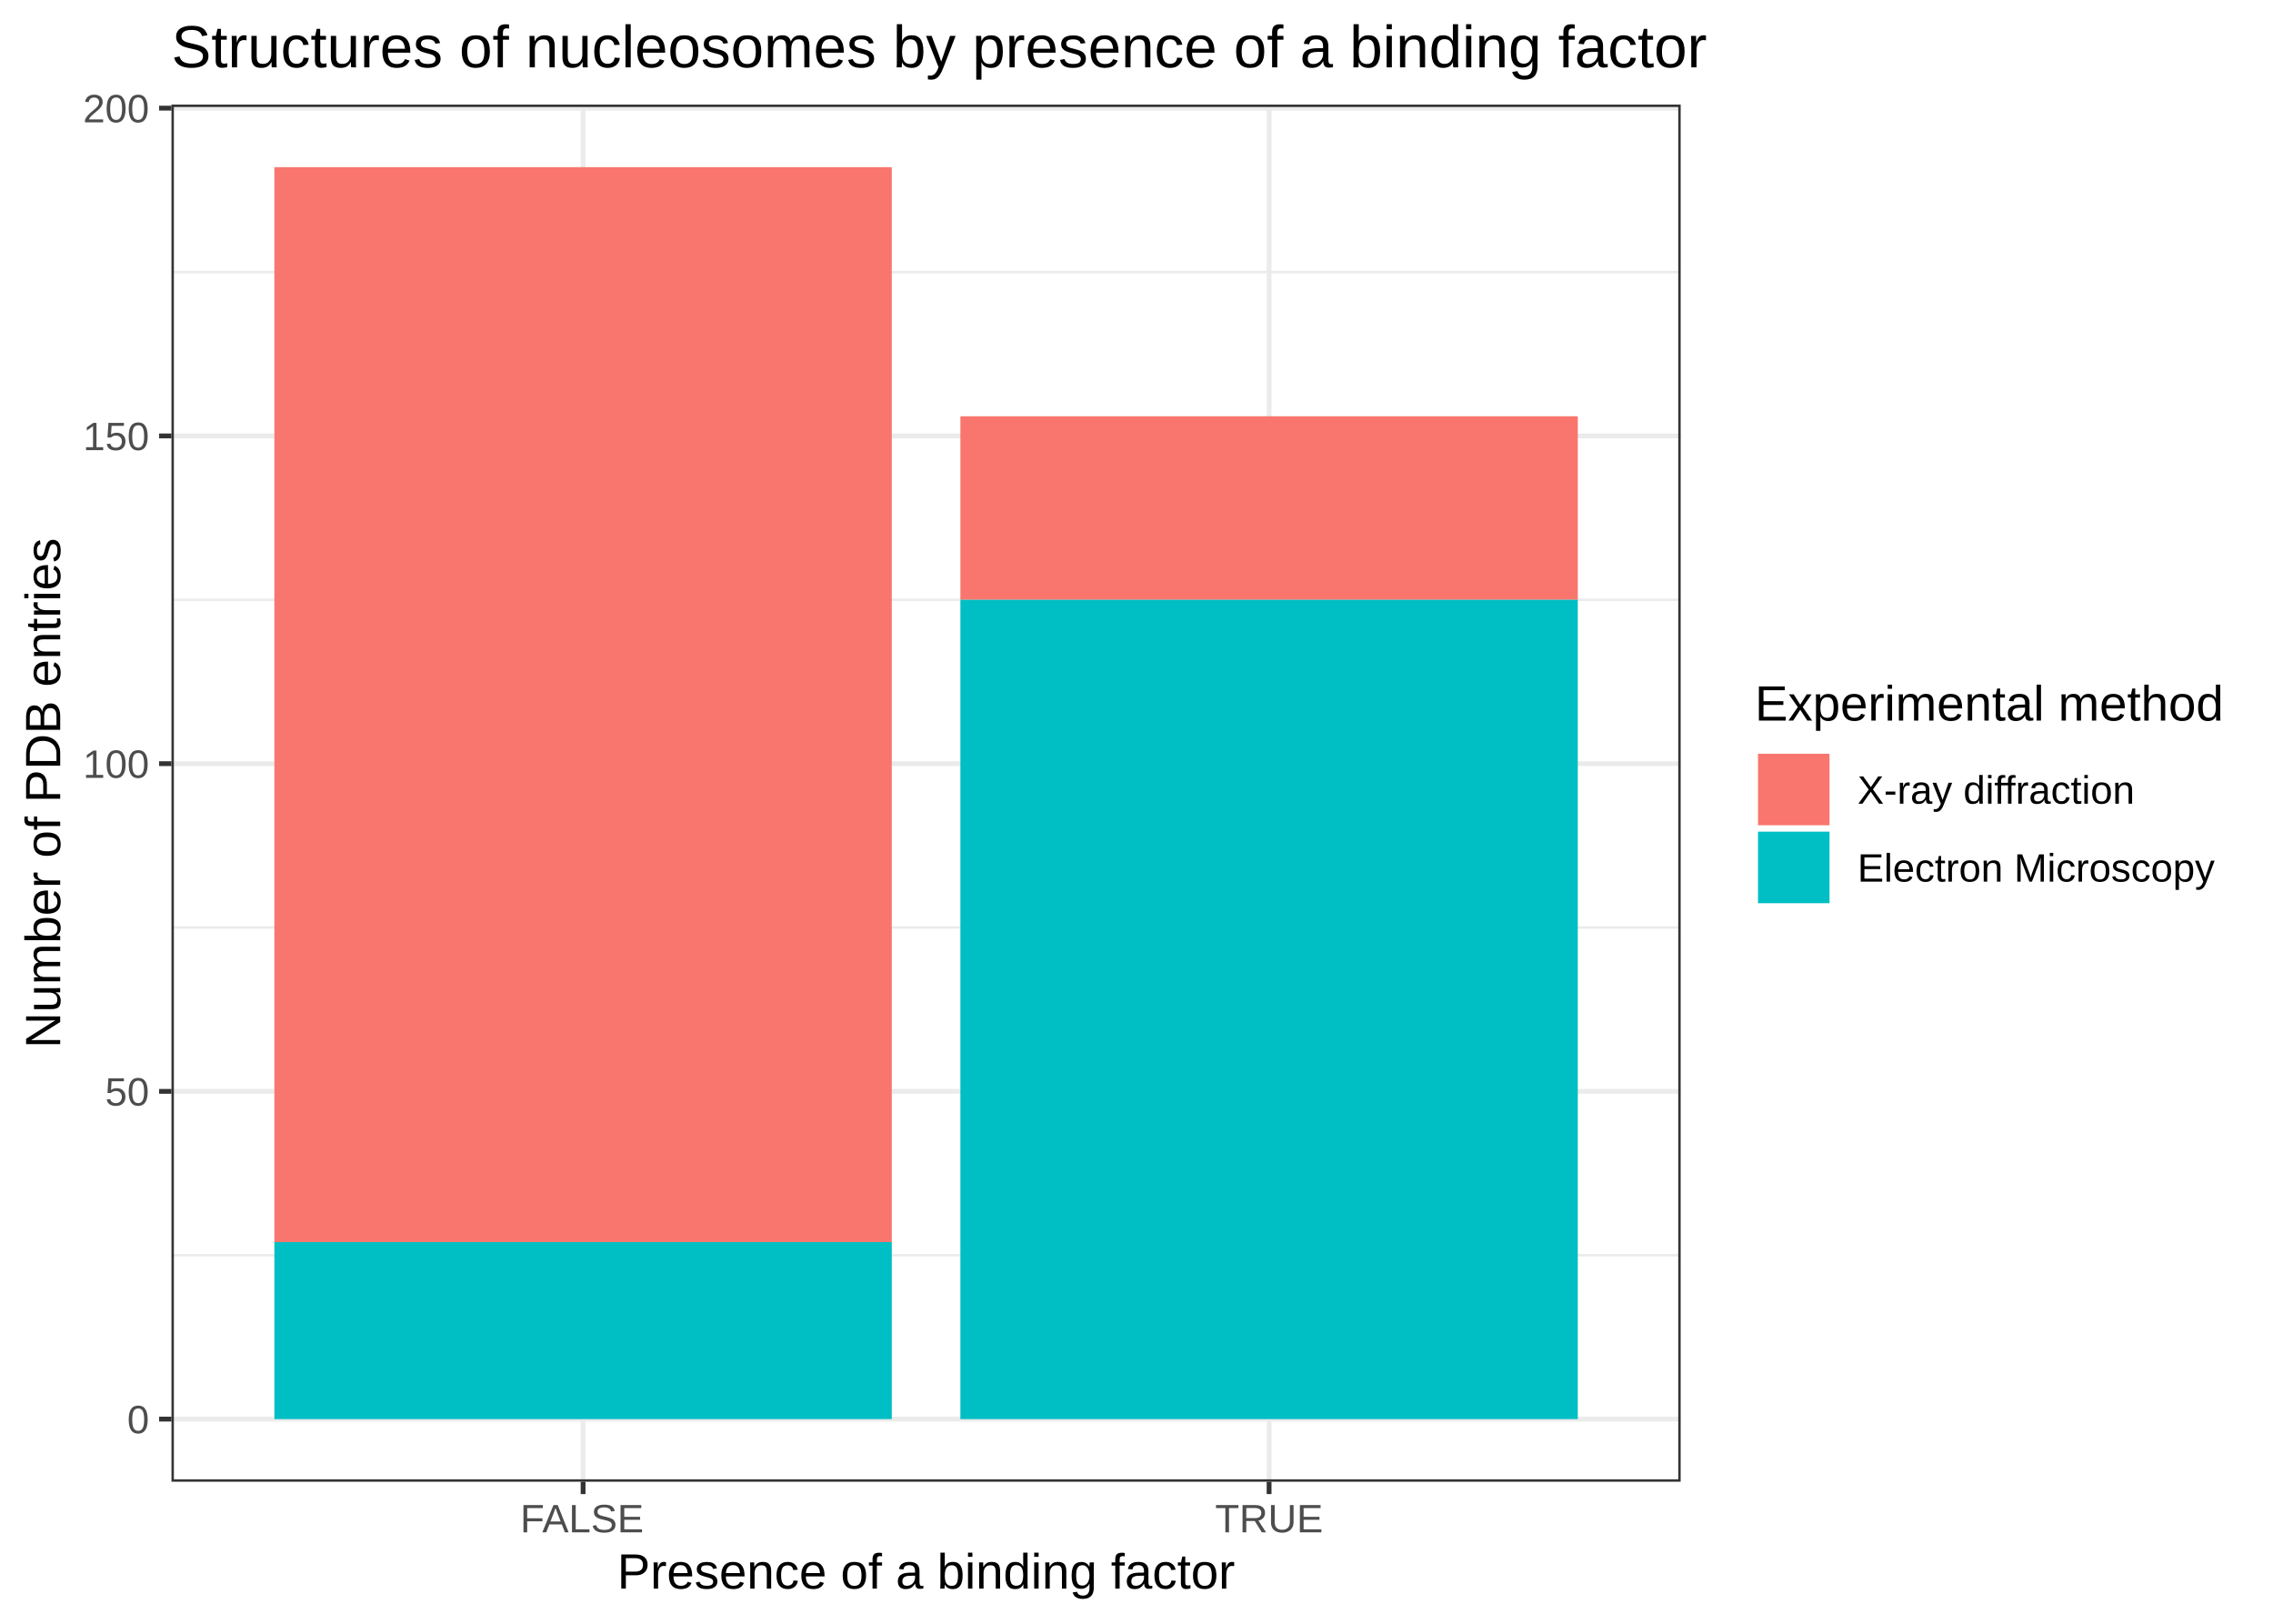
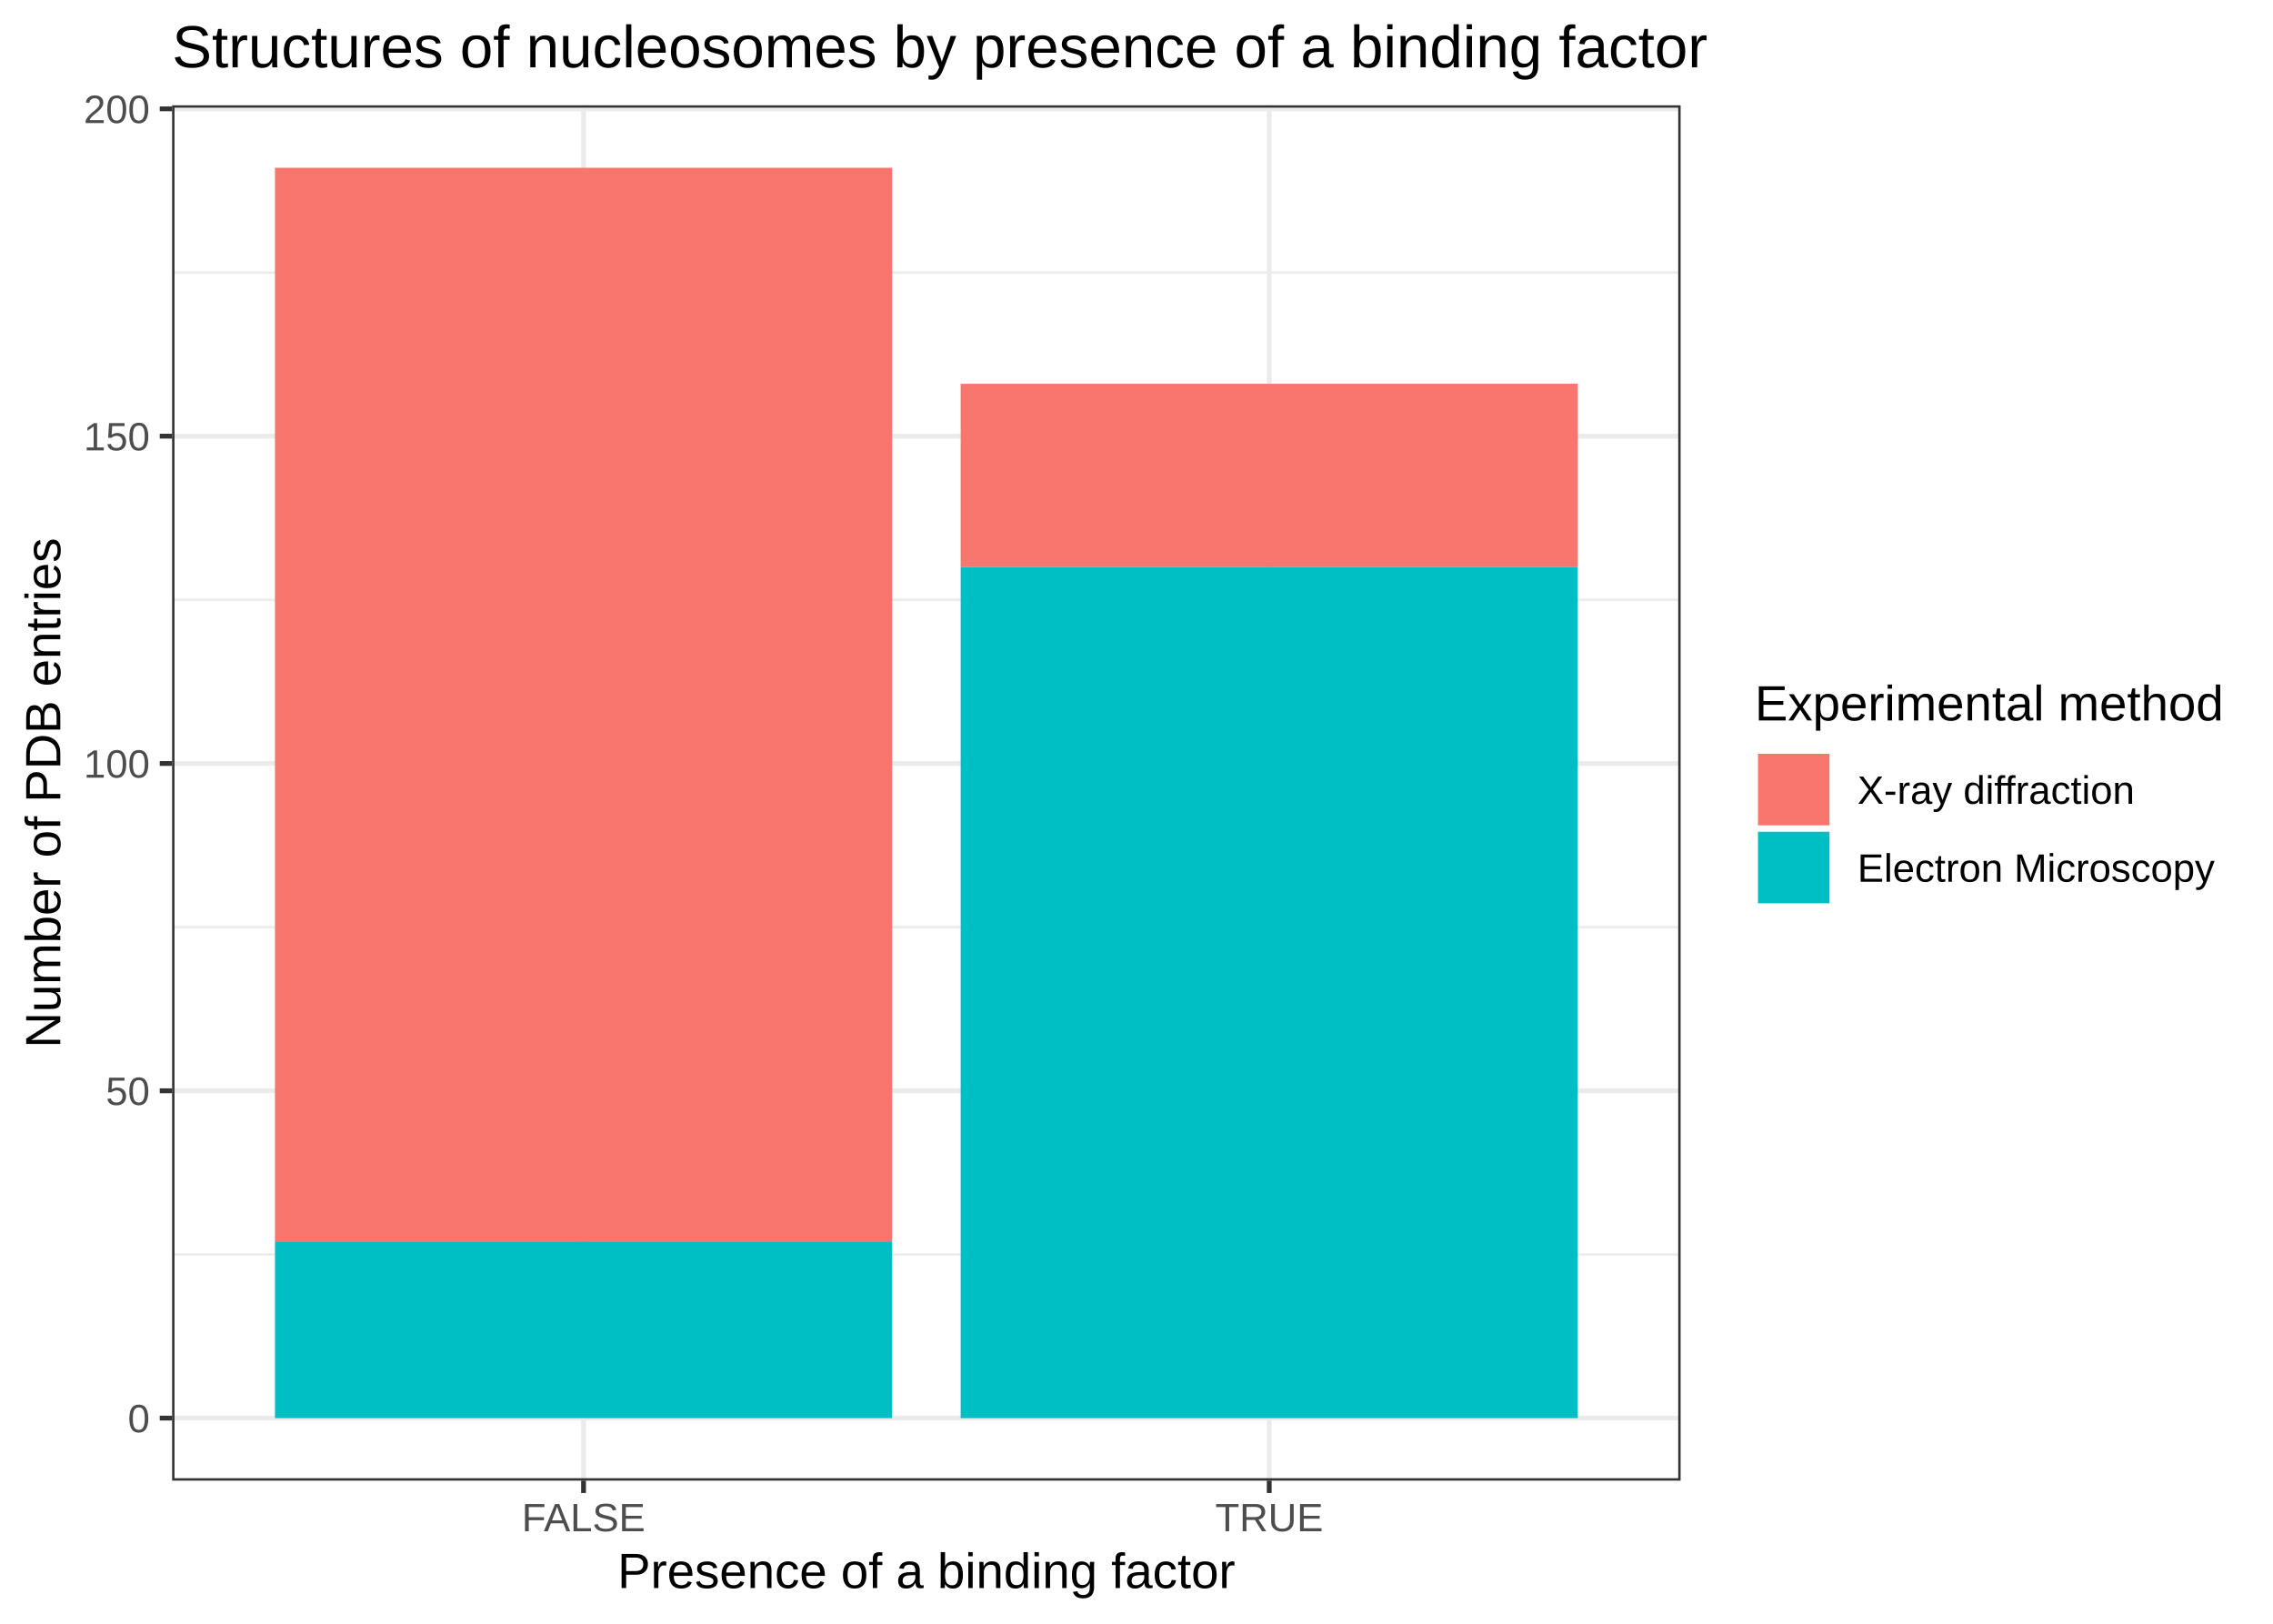
- <svg xmlns="http://www.w3.org/2000/svg" viewBox="0 0 504.00 360.00">
+ <svg xmlns="http://www.w3.org/2000/svg" class="svglite" width="504.00pt" height="360.00pt" viewBox="0 0 504.00 360.00">
  <defs>
    <style type="text/css">
-     line, polyline, polygon, path, rect, circle {
+     .svglite line, .svglite polyline, .svglite polygon, .svglite path, .svglite rect, .svglite circle {
      fill: none;
      stroke: #000000;
      stroke-linecap: round;
      stroke-linejoin: round;
      stroke-miterlimit: 10.00;
    }
  </style>
  </defs>
  <rect width="100%" height="100%" style="stroke: none; fill: #FFFFFF;" />
-   <rect x="0" y="0" width="504.00" height="360.00" style="stroke-width: 1.07; stroke: #FFFFFF; fill: #FFFFFF;" />
  <defs>
-     <clipPath id="cpMzguMDJ8MzcyLjY2fDMyOC41MXwyMy4xOQ==">
-       <rect x="38.02" y="23.19" width="334.64" height="305.32" />
-     </clipPath>
-   </defs>
-   <rect x="38.02" y="23.19" width="334.64" height="305.32" style="stroke-width: 1.07; stroke: none; fill: #FFFFFF;" clip-path="url(#cpMzguMDJ8MzcyLjY2fDMyOC41MXwyMy4xOQ==)" />
-   <polyline points="38.02,278.30 372.66,278.30 " style="stroke-width: 0.53; stroke: #EBEBEB; stroke-linecap: butt;" clip-path="url(#cpMzguMDJ8MzcyLjY2fDMyOC41MXwyMy4xOQ==)" />
-   <polyline points="38.02,205.64 372.66,205.64 " style="stroke-width: 0.53; stroke: #EBEBEB; stroke-linecap: butt;" clip-path="url(#cpMzguMDJ8MzcyLjY2fDMyOC41MXwyMy4xOQ==)" />
-   <polyline points="38.02,132.98 372.66,132.98 " style="stroke-width: 0.53; stroke: #EBEBEB; stroke-linecap: butt;" clip-path="url(#cpMzguMDJ8MzcyLjY2fDMyOC41MXwyMy4xOQ==)" />
-   <polyline points="38.02,60.32 372.66,60.32 " style="stroke-width: 0.53; stroke: #EBEBEB; stroke-linecap: butt;" clip-path="url(#cpMzguMDJ8MzcyLjY2fDMyOC41MXwyMy4xOQ==)" />
-   <polyline points="38.02,314.63 372.66,314.63 " style="stroke-width: 1.07; stroke: #EBEBEB; stroke-linecap: butt;" clip-path="url(#cpMzguMDJ8MzcyLjY2fDMyOC41MXwyMy4xOQ==)" />
-   <polyline points="38.02,241.97 372.66,241.97 " style="stroke-width: 1.07; stroke: #EBEBEB; stroke-linecap: butt;" clip-path="url(#cpMzguMDJ8MzcyLjY2fDMyOC41MXwyMy4xOQ==)" />
-   <polyline points="38.02,169.31 372.66,169.31 " style="stroke-width: 1.07; stroke: #EBEBEB; stroke-linecap: butt;" clip-path="url(#cpMzguMDJ8MzcyLjY2fDMyOC41MXwyMy4xOQ==)" />
-   <polyline points="38.02,96.65 372.66,96.65 " style="stroke-width: 1.07; stroke: #EBEBEB; stroke-linecap: butt;" clip-path="url(#cpMzguMDJ8MzcyLjY2fDMyOC41MXwyMy4xOQ==)" />
-   <polyline points="38.02,23.98 372.66,23.98 " style="stroke-width: 1.07; stroke: #EBEBEB; stroke-linecap: butt;" clip-path="url(#cpMzguMDJ8MzcyLjY2fDMyOC41MXwyMy4xOQ==)" />
-   <polyline points="129.29,328.51 129.29,23.19 " style="stroke-width: 1.07; stroke: #EBEBEB; stroke-linecap: butt;" clip-path="url(#cpMzguMDJ8MzcyLjY2fDMyOC41MXwyMy4xOQ==)" />
-   <polyline points="281.40,328.51 281.40,23.19 " style="stroke-width: 1.07; stroke: #EBEBEB; stroke-linecap: butt;" clip-path="url(#cpMzguMDJ8MzcyLjY2fDMyOC41MXwyMy4xOQ==)" />
-   <rect x="60.84" y="37.06" width="136.90" height="238.33" style="stroke-width: 1.07; stroke: none; stroke-linecap: square; stroke-linejoin: miter; fill: #F8766D;" clip-path="url(#cpMzguMDJ8MzcyLjY2fDMyOC41MXwyMy4xOQ==)" />
-   <rect x="60.84" y="275.39" width="136.90" height="39.24" style="stroke-width: 1.07; stroke: none; stroke-linecap: square; stroke-linejoin: miter; fill: #00BFC4;" clip-path="url(#cpMzguMDJ8MzcyLjY2fDMyOC41MXwyMy4xOQ==)" />
-   <rect x="212.95" y="92.29" width="136.90" height="40.69" style="stroke-width: 1.07; stroke: none; stroke-linecap: square; stroke-linejoin: miter; fill: #F8766D;" clip-path="url(#cpMzguMDJ8MzcyLjY2fDMyOC41MXwyMy4xOQ==)" />
-   <rect x="212.95" y="132.98" width="136.90" height="181.65" style="stroke-width: 1.07; stroke: none; stroke-linecap: square; stroke-linejoin: miter; fill: #00BFC4;" clip-path="url(#cpMzguMDJ8MzcyLjY2fDMyOC41MXwyMy4xOQ==)" />
-   <rect x="38.02" y="23.19" width="334.64" height="305.32" style="stroke-width: 1.07; stroke: #333333;" clip-path="url(#cpMzguMDJ8MzcyLjY2fDMyOC41MXwyMy4xOQ==)" />
-   <defs>
-     <clipPath id="cpMC4wMHw1MDQuMDB8MzYwLjAwfDAuMDA=">
+     <clipPath id="cpMC4wMHw1MDQuMDB8MC4wMHwzNjAuMDA=">
      <rect x="0.00" y="0.00" width="504.00" height="360.00" />
    </clipPath>
  </defs>
-   <g clip-path="url(#cpMC4wMHw1MDQuMDB8MzYwLjAwfDAuMDA=)">
-     <text x="28.20" y="317.78" style="font-size: 8.80px; fill: #4D4D4D; font-family: Arial;" textLength="4.89px" lengthAdjust="spacingAndGlyphs">0</text>
+   <g clip-path="url(#cpMC4wMHw1MDQuMDB8MC4wMHwzNjAuMDA=)">
+     <rect x="0.00" y="0.00" width="504.00" height="360.00" style="stroke-width: 1.07; stroke: #FFFFFF; fill: #FFFFFF;" />
  </g>
-   <g clip-path="url(#cpMC4wMHw1MDQuMDB8MzYwLjAwfDAuMDA=)">
-     <text x="23.30" y="245.12" style="font-size: 8.80px; fill: #4D4D4D; font-family: Arial;" textLength="9.79px" lengthAdjust="spacingAndGlyphs">50</text>
+   <defs>
+     <clipPath id="cpMzguMTZ8MzcyLjY1fDIzLjM0fDMyOC4yNw==">
+       <rect x="38.16" y="23.34" width="334.49" height="304.93" />
+     </clipPath>
+   </defs>
+   <g clip-path="url(#cpMzguMTZ8MzcyLjY1fDIzLjM0fDMyOC4yNw==)">
+     <rect x="38.16" y="23.34" width="334.49" height="304.93" style="stroke-width: 1.07; stroke: none; fill: #FFFFFF;" />
+     <polyline points="38.16,278.12 372.65,278.12 " style="stroke-width: 0.53; stroke: #EBEBEB; stroke-linecap: butt;" />
+     <polyline points="38.16,205.55 372.65,205.55 " style="stroke-width: 0.53; stroke: #EBEBEB; stroke-linecap: butt;" />
+     <polyline points="38.16,132.99 372.65,132.99 " style="stroke-width: 0.53; stroke: #EBEBEB; stroke-linecap: butt;" />
+     <polyline points="38.16,60.42 372.65,60.42 " style="stroke-width: 0.53; stroke: #EBEBEB; stroke-linecap: butt;" />
+     <polyline points="38.16,314.41 372.65,314.41 " style="stroke-width: 1.07; stroke: #EBEBEB; stroke-linecap: butt;" />
+     <polyline points="38.16,241.84 372.65,241.84 " style="stroke-width: 1.07; stroke: #EBEBEB; stroke-linecap: butt;" />
+     <polyline points="38.16,169.27 372.65,169.27 " style="stroke-width: 1.07; stroke: #EBEBEB; stroke-linecap: butt;" />
+     <polyline points="38.16,96.70 372.65,96.70 " style="stroke-width: 1.07; stroke: #EBEBEB; stroke-linecap: butt;" />
+     <polyline points="38.16,24.13 372.65,24.13 " style="stroke-width: 1.07; stroke: #EBEBEB; stroke-linecap: butt;" />
+     <polyline points="129.39,328.27 129.39,23.34 " style="stroke-width: 1.07; stroke: #EBEBEB; stroke-linecap: butt;" />
+     <polyline points="281.43,328.27 281.43,23.34 " style="stroke-width: 1.07; stroke: #EBEBEB; stroke-linecap: butt;" />
+     <rect x="60.97" y="37.20" width="136.84" height="238.02" style="stroke-width: 1.07; stroke: none; stroke-linecap: square; stroke-linejoin: miter; fill: #F8766D;" />
+     <rect x="60.97" y="275.22" width="136.84" height="39.19" style="stroke-width: 1.07; stroke: none; stroke-linecap: square; stroke-linejoin: miter; fill: #00BFC4;" />
+     <rect x="213.01" y="85.09" width="136.84" height="40.64" style="stroke-width: 1.07; stroke: none; stroke-linecap: square; stroke-linejoin: miter; fill: #F8766D;" />
+     <rect x="213.01" y="125.73" width="136.84" height="188.68" style="stroke-width: 1.07; stroke: none; stroke-linecap: square; stroke-linejoin: miter; fill: #00BFC4;" />
+     <rect x="38.16" y="23.34" width="334.49" height="304.93" style="stroke-width: 1.07; stroke: #333333;" />
  </g>
-   <g clip-path="url(#cpMC4wMHw1MDQuMDB8MzYwLjAwfDAuMDA=)">
-     <text x="18.41" y="172.46" style="font-size: 8.80px; fill: #4D4D4D; font-family: Arial;" textLength="14.68px" lengthAdjust="spacingAndGlyphs">100</text>
-   </g>
-   <g clip-path="url(#cpMC4wMHw1MDQuMDB8MzYwLjAwfDAuMDA=)">
-     <text x="18.41" y="99.80" style="font-size: 8.80px; fill: #4D4D4D; font-family: Arial;" textLength="14.68px" lengthAdjust="spacingAndGlyphs">150</text>
-   </g>
-   <g clip-path="url(#cpMC4wMHw1MDQuMDB8MzYwLjAwfDAuMDA=)">
-     <text x="18.41" y="27.13" style="font-size: 8.80px; fill: #4D4D4D; font-family: Arial;" textLength="14.68px" lengthAdjust="spacingAndGlyphs">200</text>
-   </g>
-   <polyline points="35.28,314.63 38.02,314.63 " style="stroke-width: 1.07; stroke: #333333; stroke-linecap: butt;" clip-path="url(#cpMC4wMHw1MDQuMDB8MzYwLjAwfDAuMDA=)" />
-   <polyline points="35.28,241.97 38.02,241.97 " style="stroke-width: 1.07; stroke: #333333; stroke-linecap: butt;" clip-path="url(#cpMC4wMHw1MDQuMDB8MzYwLjAwfDAuMDA=)" />
-   <polyline points="35.28,169.31 38.02,169.31 " style="stroke-width: 1.07; stroke: #333333; stroke-linecap: butt;" clip-path="url(#cpMC4wMHw1MDQuMDB8MzYwLjAwfDAuMDA=)" />
-   <polyline points="35.28,96.65 38.02,96.65 " style="stroke-width: 1.07; stroke: #333333; stroke-linecap: butt;" clip-path="url(#cpMC4wMHw1MDQuMDB8MzYwLjAwfDAuMDA=)" />
-   <polyline points="35.28,23.98 38.02,23.98 " style="stroke-width: 1.07; stroke: #333333; stroke-linecap: butt;" clip-path="url(#cpMC4wMHw1MDQuMDB8MzYwLjAwfDAuMDA=)" />
-   <polyline points="129.29,331.25 129.29,328.51 " style="stroke-width: 1.07; stroke: #333333; stroke-linecap: butt;" clip-path="url(#cpMC4wMHw1MDQuMDB8MzYwLjAwfDAuMDA=)" />
-   <polyline points="281.40,331.25 281.40,328.51 " style="stroke-width: 1.07; stroke: #333333; stroke-linecap: butt;" clip-path="url(#cpMC4wMHw1MDQuMDB8MzYwLjAwfDAuMDA=)" />
-   <g clip-path="url(#cpMC4wMHw1MDQuMDB8MzYwLjAwfDAuMDA=)">
-     <text x="115.35" y="339.74" style="font-size: 8.80px; fill: #4D4D4D; font-family: Arial;" textLength="27.88px" lengthAdjust="spacingAndGlyphs">FALSE</text>
-   </g>
-   <g clip-path="url(#cpMC4wMHw1MDQuMDB8MzYwLjAwfDAuMDA=)">
-     <text x="269.42" y="339.74" style="font-size: 8.80px; fill: #4D4D4D; font-family: Arial;" textLength="23.96px" lengthAdjust="spacingAndGlyphs">TRUE</text>
-   </g>
-   <g clip-path="url(#cpMC4wMHw1MDQuMDB8MzYwLjAwfDAuMDA=)">
-     <text x="136.85" y="352.21" style="font-size: 11.00px; font-family: Arial;" textLength="136.97px" lengthAdjust="spacingAndGlyphs">Presence of a binding factor</text>
-   </g>
-   <g clip-path="url(#cpMC4wMHw1MDQuMDB8MzYwLjAwfDAuMDA=)">
-     <text transform="translate(13.35,232.40) rotate(-90)" style="font-size: 11.00px; font-family: Arial;" textLength="113.10px" lengthAdjust="spacingAndGlyphs">Number of PDB entries</text>
-   </g>
-   <rect x="383.62" y="145.25" width="114.90" height="61.19" style="stroke-width: 1.07; stroke: none; fill: #FFFFFF;" clip-path="url(#cpMC4wMHw1MDQuMDB8MzYwLjAwfDAuMDA=)" />
-   <g clip-path="url(#cpMC4wMHw1MDQuMDB8MzYwLjAwfDAuMDA=)">
-     <text x="389.10" y="159.76" style="font-size: 11.00px; font-family: Arial;" textLength="103.94px" lengthAdjust="spacingAndGlyphs">Experimental method</text>
-   </g>
-   <rect x="389.10" y="166.40" width="17.28" height="17.28" style="stroke-width: 1.07; stroke: none; fill: #FFFFFF;" clip-path="url(#cpMC4wMHw1MDQuMDB8MzYwLjAwfDAuMDA=)" />
-   <rect x="389.81" y="167.11" width="15.86" height="15.86" style="stroke-width: 1.07; stroke: none; stroke-linecap: square; stroke-linejoin: miter; fill: #F8766D;" clip-path="url(#cpMC4wMHw1MDQuMDB8MzYwLjAwfDAuMDA=)" />
-   <rect x="389.10" y="183.68" width="17.28" height="17.28" style="stroke-width: 1.07; stroke: none; fill: #FFFFFF;" clip-path="url(#cpMC4wMHw1MDQuMDB8MzYwLjAwfDAuMDA=)" />
-   <rect x="389.81" y="184.39" width="15.86" height="15.86" style="stroke-width: 1.07; stroke: none; stroke-linecap: square; stroke-linejoin: miter; fill: #00BFC4;" clip-path="url(#cpMC4wMHw1MDQuMDB8MzYwLjAwfDAuMDA=)" />
-   <g clip-path="url(#cpMC4wMHw1MDQuMDB8MzYwLjAwfDAuMDA=)">
-     <text x="411.86" y="178.19" style="font-size: 8.80px; font-family: Arial;" textLength="61.62px" lengthAdjust="spacingAndGlyphs">X-ray diffraction</text>
-   </g>
-   <g clip-path="url(#cpMC4wMHw1MDQuMDB8MzYwLjAwfDAuMDA=)">
-     <text x="411.86" y="195.47" style="font-size: 8.80px; font-family: Arial;" textLength="79.23px" lengthAdjust="spacingAndGlyphs">Electron Microscopy</text>
-   </g>
-   <g clip-path="url(#cpMC4wMHw1MDQuMDB8MzYwLjAwfDAuMDA=)">
-     <text x="38.02" y="14.93" style="font-size: 13.20px; font-family: Arial;" textLength="340.45px" lengthAdjust="spacingAndGlyphs">Structures of nucleosomes by presence of a binding factor</text>
+   <g clip-path="url(#cpMC4wMHw1MDQuMDB8MC4wMHwzNjAuMDA=)">
+     <text x="33.23" y="317.56" text-anchor="end" style="font-size: 8.80px; fill: #4D4D4D; font-family: Arial;" textLength="4.90px" lengthAdjust="spacingAndGlyphs">0</text>
+     <text x="33.23" y="244.99" text-anchor="end" style="font-size: 8.80px; fill: #4D4D4D; font-family: Arial;" textLength="9.79px" lengthAdjust="spacingAndGlyphs">50</text>
+     <text x="33.23" y="172.42" text-anchor="end" style="font-size: 8.80px; fill: #4D4D4D; font-family: Arial;" textLength="14.69px" lengthAdjust="spacingAndGlyphs">100</text>
+     <text x="33.23" y="99.86" text-anchor="end" style="font-size: 8.80px; fill: #4D4D4D; font-family: Arial;" textLength="14.69px" lengthAdjust="spacingAndGlyphs">150</text>
+     <text x="33.23" y="27.29" text-anchor="end" style="font-size: 8.80px; fill: #4D4D4D; font-family: Arial;" textLength="14.69px" lengthAdjust="spacingAndGlyphs">200</text>
+     <polyline points="35.42,314.41 38.16,314.41 " style="stroke-width: 1.07; stroke: #333333; stroke-linecap: butt;" />
+     <polyline points="35.42,241.84 38.16,241.84 " style="stroke-width: 1.07; stroke: #333333; stroke-linecap: butt;" />
+     <polyline points="35.42,169.27 38.16,169.27 " style="stroke-width: 1.07; stroke: #333333; stroke-linecap: butt;" />
+     <polyline points="35.42,96.70 38.16,96.70 " style="stroke-width: 1.07; stroke: #333333; stroke-linecap: butt;" />
+     <polyline points="35.42,24.13 38.16,24.13 " style="stroke-width: 1.07; stroke: #333333; stroke-linecap: butt;" />
+     <polyline points="129.39,331.01 129.39,328.27 " style="stroke-width: 1.07; stroke: #333333; stroke-linecap: butt;" />
+     <polyline points="281.43,331.01 281.43,328.27 " style="stroke-width: 1.07; stroke: #333333; stroke-linecap: butt;" />
+     <text x="129.39" y="339.50" text-anchor="middle" style="font-size: 8.80px; fill: #4D4D4D; font-family: Arial;" textLength="27.87px" lengthAdjust="spacingAndGlyphs">FALSE</text>
+     <text x="281.43" y="339.50" text-anchor="middle" style="font-size: 8.80px; fill: #4D4D4D; font-family: Arial;" textLength="23.94px" lengthAdjust="spacingAndGlyphs">TRUE</text>
+     <text x="205.41" y="352.09" text-anchor="middle" style="font-size: 11.00px; font-family: Arial;" textLength="136.98px" lengthAdjust="spacingAndGlyphs">Presence of a binding factor</text>
+     <text transform="translate(13.37,175.80) rotate(-90)" text-anchor="middle" style="font-size: 11.00px; font-family: Arial;" textLength="113.10px" lengthAdjust="spacingAndGlyphs">Number of PDB entries</text>
+     <rect x="383.61" y="145.14" width="114.91" height="61.32" style="stroke-width: 1.07; stroke: none; fill: #FFFFFF;" />
+     <text x="389.09" y="159.73" style="font-size: 11.00px; font-family: Arial;" textLength="103.95px" lengthAdjust="spacingAndGlyphs">Experimental method</text>
+     <rect x="389.09" y="166.42" width="17.28" height="17.28" style="stroke-width: 1.07; stroke: none; fill: #FFFFFF;" />
+     <rect x="389.80" y="167.13" width="15.86" height="15.86" style="stroke-width: 1.07; stroke: none; stroke-linecap: square; stroke-linejoin: miter; fill: #F8766D;" />
+     <rect x="389.09" y="183.70" width="17.28" height="17.28" style="stroke-width: 1.07; stroke: none; fill: #FFFFFF;" />
+     <rect x="389.80" y="184.41" width="15.86" height="15.86" style="stroke-width: 1.07; stroke: none; stroke-linecap: square; stroke-linejoin: miter; fill: #00BFC4;" />
+     <text x="411.85" y="178.22" style="font-size: 8.80px; font-family: Arial;" textLength="61.60px" lengthAdjust="spacingAndGlyphs">X-ray diffraction</text>
+     <text x="411.85" y="195.50" style="font-size: 8.80px; font-family: Arial;" textLength="79.21px" lengthAdjust="spacingAndGlyphs">Electron Microscopy</text>
+     <text x="38.16" y="14.94" style="font-size: 13.20px; font-family: Arial;" textLength="340.23px" lengthAdjust="spacingAndGlyphs">Structures of nucleosomes by presence of a binding factor</text>
  </g>
</svg>
